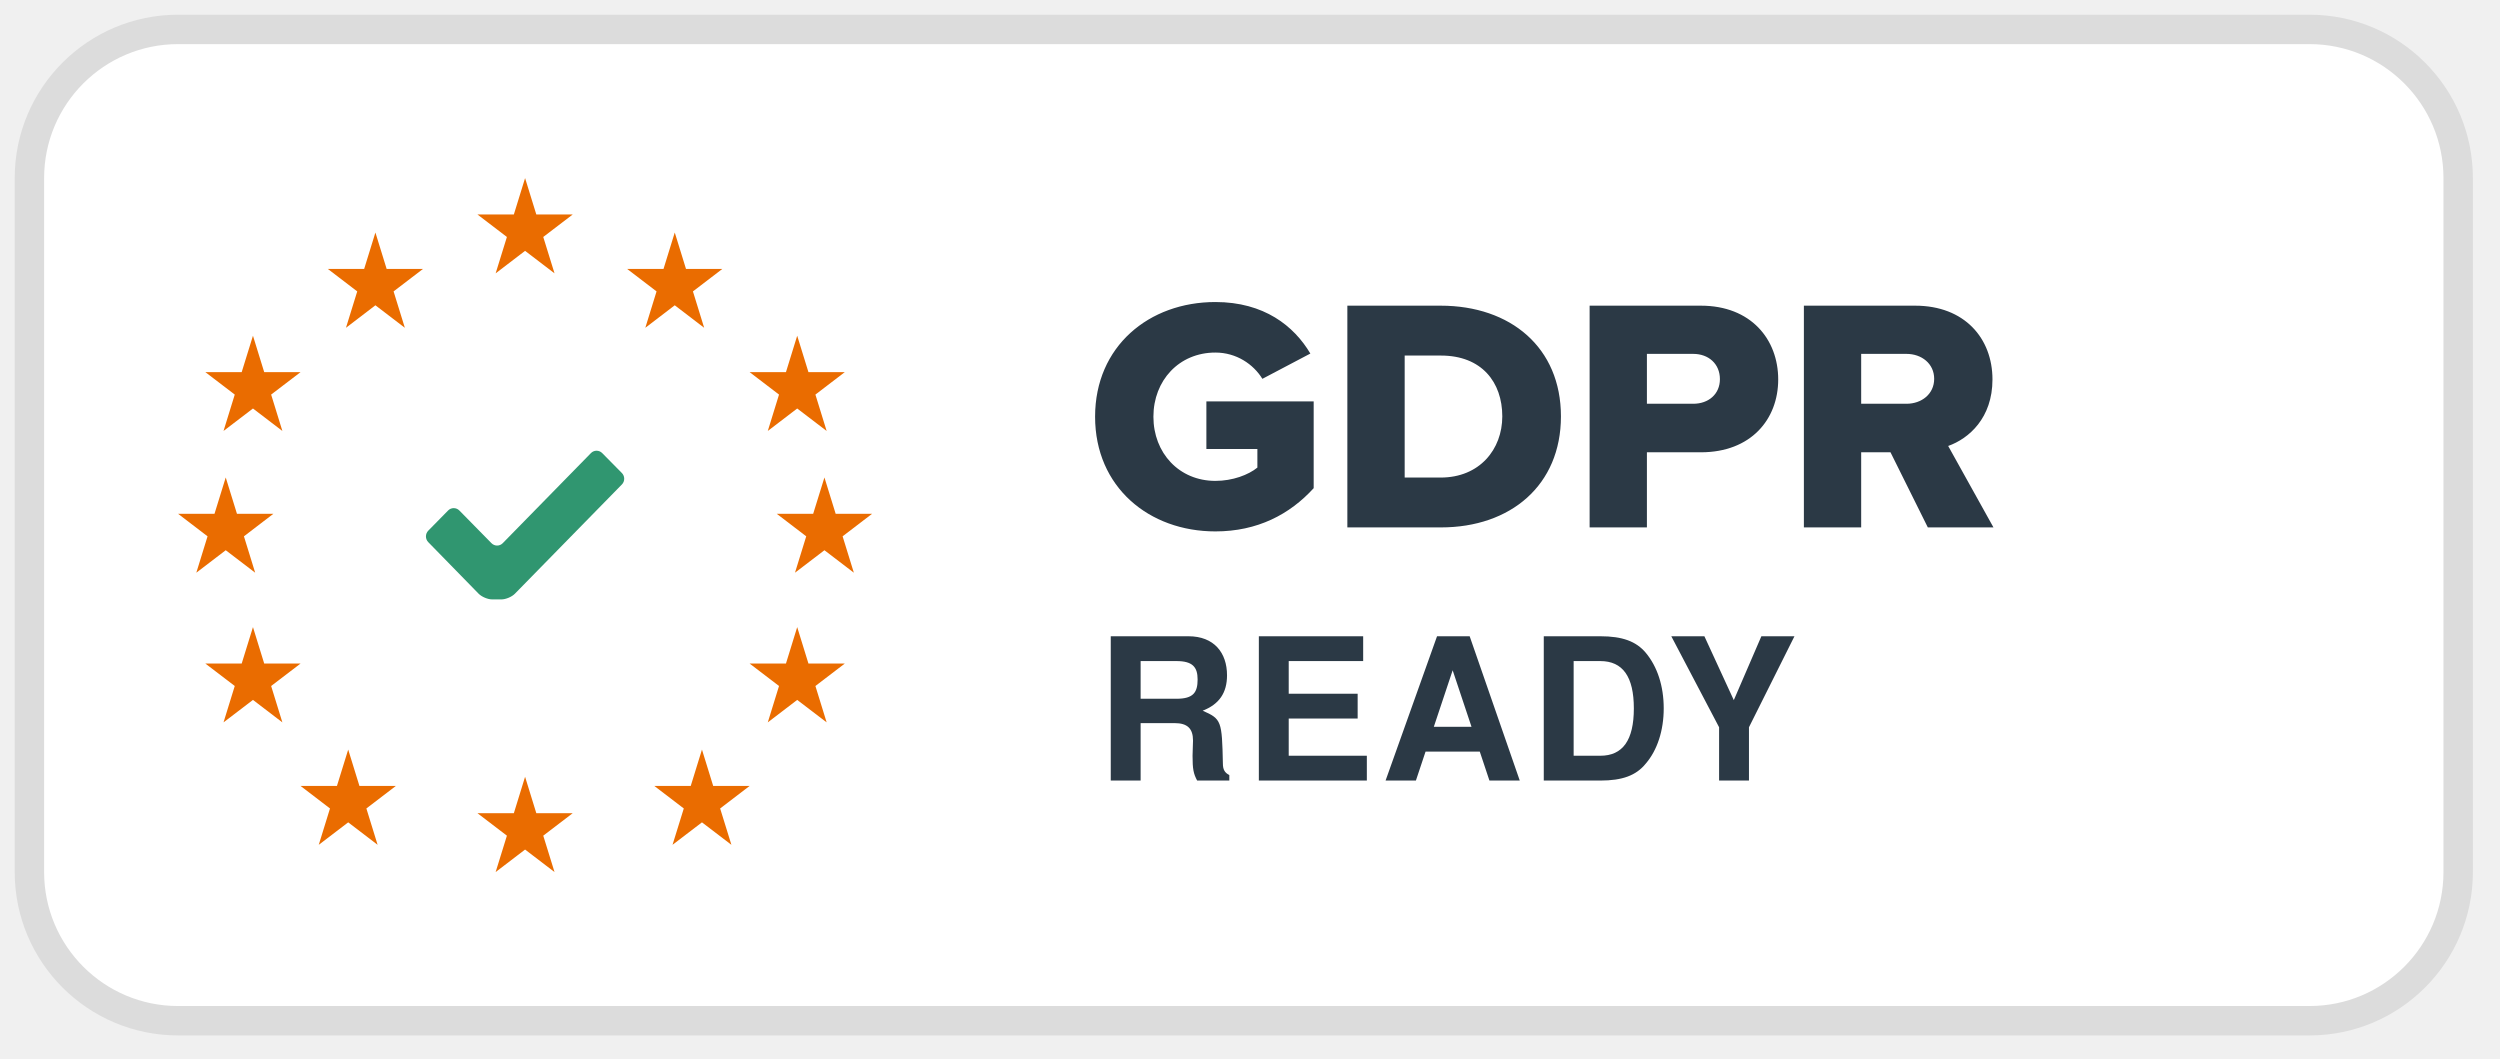
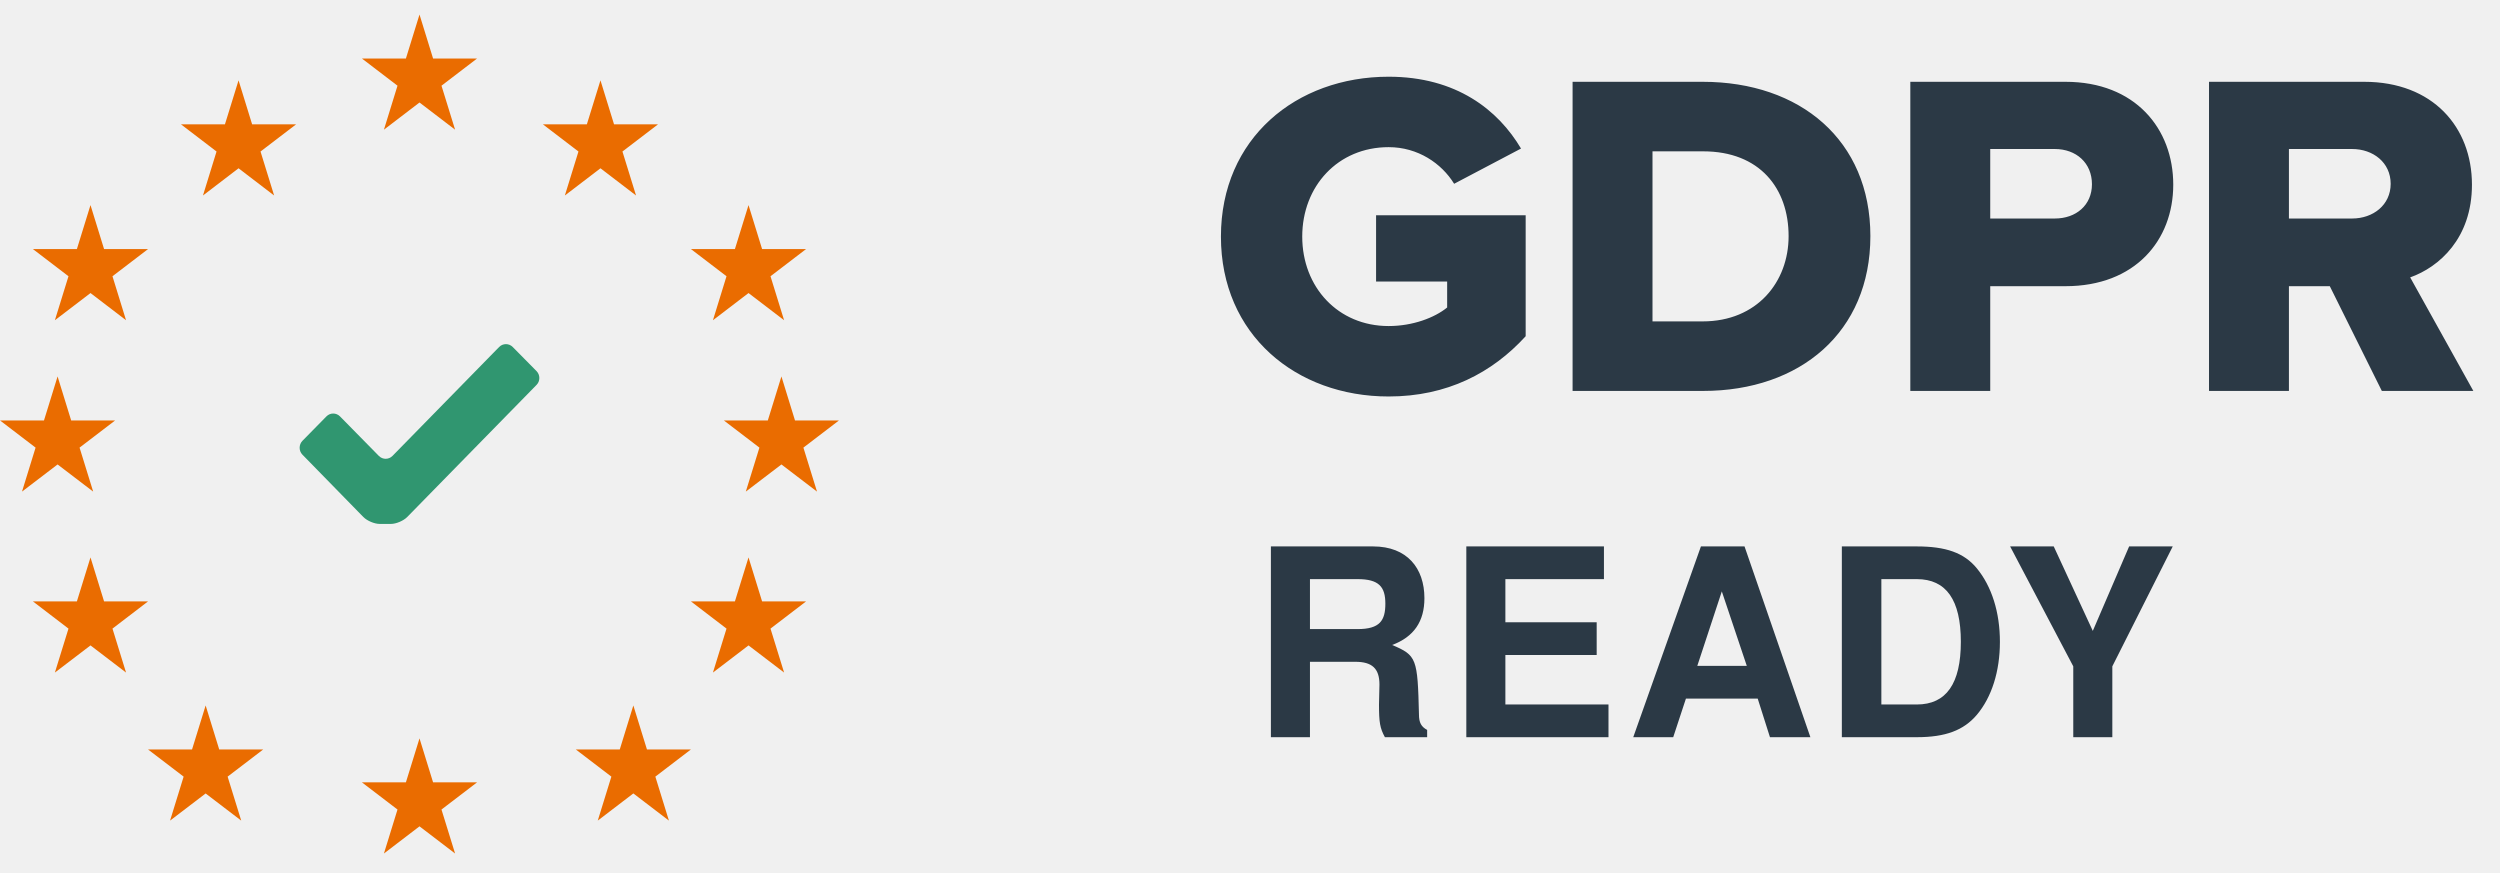
- <svg xmlns="http://www.w3.org/2000/svg" width="85px" height="36px" viewBox="0 0 85 36" version="1.1">
+ <svg xmlns="http://www.w3.org/2000/svg" width="86px" height="30px" viewBox="0 0 86 30" version="1.1">
  <g id="Web-Design" stroke="none" stroke-width="1" fill="none" fill-rule="evenodd">
-     <g id="2e-Product-Call-Recording" transform="translate(-233, -1294)">
+     <g id="2e-Product-Call-Recording" transform="translate(-234, -1304)">
      <g id="Section-1" transform="translate(234, 737)">
        <g id="1" transform="translate(0, 312)">
-           <g id="Text">
-             <g id="GDPR-compliant---GDPR-Copy-7" transform="translate(0, 246)">
-               <path d="M5.056,0 L77.522,0 C80.314,-5.12924059e-16 82.578,2.264 82.578,5.056 L82.578,28.649 C82.578,31.442 80.314,33.705 77.522,33.705 L5.056,33.705 C2.264,33.705 -5.46229047e-16,31.442 -8.8817842e-16,28.649 L0,5.056 C-3.41949372e-16,2.264 2.264,-3.75254361e-16 5.056,-8.8817842e-16 Z" id="Rectangle-" stroke="#DCDCDC" fill="#FFFFFF" />
-               <g id="Group" transform="translate(5.055777, 5.055777)" fill="#EA6C00" fill-rule="nonzero">
-                 <polygon id="Shape" points="11.797 0 12.179 1.237 13.416 1.237 12.415 2.001 12.798 3.238 11.797 2.473 10.796 3.238 11.179 2.001 10.178 1.237 11.415 1.237" />
-                 <polygon id="Shape" points="11.797 20.355 12.179 21.593 13.416 21.593 12.415 22.357 12.798 23.594 11.797 22.829 10.796 23.594 11.179 22.357 10.178 21.593 11.415 21.593" />
-                 <polygon id="Shape" points="16.886 1.85 17.268 3.087 18.505 3.087 17.504 3.852 17.886 5.089 16.886 4.324 15.885 5.089 16.267 3.852 15.266 3.087 16.504 3.087" />
-                 <polygon id="Shape" points="21.049 5.359 21.431 6.596 22.668 6.596 21.668 7.36 22.05 8.597 21.049 7.833 20.049 8.597 20.431 7.36 19.43 6.596 20.667 6.596" />
-                 <polygon id="Shape" points="21.049 15.266 21.431 16.504 22.668 16.504 21.668 17.268 22.05 18.505 21.049 17.741 20.049 18.505 20.431 17.268 19.43 16.504 20.667 16.504" />
-                 <polygon id="Shape" points="2.545 5.359 2.927 6.596 4.164 6.596 3.163 7.36 3.545 8.597 2.545 7.833 1.544 8.597 1.926 7.36 0.925 6.596 2.162 6.596" />
-                 <polygon id="Shape" points="21.975 10.178 22.357 11.414 23.594 11.414 22.593 12.179 22.975 13.416 21.975 12.652 20.974 13.416 21.356 12.179 20.355 11.414 21.592 11.414" />
-                 <polygon id="Shape" points="1.619 10.178 2.001 11.414 3.238 11.414 2.238 12.179 2.62 13.416 1.619 12.652 0.619 13.416 1.001 12.179 0 11.414 1.237 11.414" />
-                 <polygon id="Shape" points="2.545 15.266 2.927 16.504 4.164 16.504 3.163 17.268 3.545 18.505 2.545 17.741 1.544 18.505 1.926 17.268 0.925 16.504 2.162 16.504" />
-                 <polygon id="Shape" points="17.811 19.43 18.193 20.667 19.43 20.667 18.429 21.432 18.812 22.668 17.811 21.904 16.81 22.668 17.193 21.432 16.192 20.667 17.429 20.667" />
-                 <polygon id="Shape" points="6.708 1.85 7.09 3.087 8.327 3.087 7.326 3.852 7.709 5.089 6.708 4.324 5.707 5.089 6.09 3.852 5.089 3.087 6.326 3.087" />
-                 <polygon id="Shape" points="5.783 19.43 6.165 20.667 7.402 20.667 6.401 21.432 6.783 22.668 5.783 21.904 4.782 22.668 5.164 21.432 4.164 20.667 5.4 20.667" />
+           <g id="GDPR-compliant---GDPR-Copy-7" transform="translate(0, 255)">
+             <g id="Content" transform="translate(0, 0.5)">
+               <g id="Group" transform="translate(0, -0)" fill="#EA6C00" fill-rule="nonzero">
+                 <polygon id="Shape" points="14.431 0 14.898 1.513 16.411 1.513 15.187 2.448 15.655 3.961 14.431 3.026 13.207 3.961 13.674 2.448 12.45 1.513 13.963 1.513" />
+                 <polygon id="Shape" points="14.431 24.9 14.898 26.413 16.411 26.413 15.187 27.348 15.655 28.861 14.431 27.926 13.207 28.861 13.674 27.348 12.45 26.413 13.963 26.413" />
+                 <polygon id="Shape" points="20.656 2.264 21.123 3.777 22.636 3.777 21.412 4.712 21.88 6.225 20.656 5.289 19.431 6.225 19.899 4.712 18.675 3.777 20.188 3.777" />
+                 <polygon id="Shape" points="25.749 6.555 26.216 8.068 27.729 8.068 26.505 9.003 26.973 10.516 25.749 9.581 24.525 10.516 24.992 9.003 23.768 8.068 25.281 8.068" />
+                 <polygon id="Shape" points="25.749 18.675 26.216 20.188 27.729 20.188 26.505 21.124 26.973 22.636 25.749 21.702 24.525 22.636 24.992 21.124 23.768 20.188 25.281 20.188" />
+                 <polygon id="Shape" points="3.113 6.555 3.58 8.068 5.093 8.068 3.869 9.003 4.336 10.516 3.113 9.581 1.888 10.516 2.356 9.003 1.132 8.068 2.645 8.068" />
+                 <polygon id="Shape" points="26.881 12.45 27.348 13.963 28.861 13.963 27.637 14.898 28.105 16.411 26.881 15.477 25.656 16.411 26.124 14.898 24.9 13.963 26.413 13.963" />
+                 <polygon id="Shape" points="1.981 12.45 2.448 13.963 3.961 13.963 2.737 14.898 3.205 16.411 1.981 15.477 0.757 16.411 1.224 14.898 0 13.963 1.513 13.963" />
+                 <polygon id="Shape" points="3.113 18.675 3.58 20.188 5.093 20.188 3.869 21.124 4.336 22.636 3.113 21.702 1.888 22.636 2.356 21.124 1.132 20.188 2.645 20.188" />
+                 <polygon id="Shape" points="21.787 23.768 22.255 25.281 23.768 25.281 22.544 26.216 23.011 27.729 21.787 26.794 20.563 27.729 21.031 26.216 19.807 25.281 21.32 25.281" />
+                 <polygon id="Shape" points="8.206 2.264 8.673 3.777 10.186 3.777 8.962 4.712 9.43 6.225 8.206 5.289 6.982 6.225 7.449 4.712 6.225 3.777 7.738 3.777" />
+                 <polygon id="Shape" points="7.074 23.768 7.541 25.282 9.054 25.282 7.83 26.216 8.298 27.729 7.074 26.795 5.85 27.729 6.317 26.216 5.093 25.282 6.606 25.282" />
              </g>
-               <path d="M20.145,15.471 L16.507,19.186 C16.403,19.293 16.196,19.38 16.047,19.38 L15.733,19.38 C15.585,19.38 15.378,19.293 15.273,19.186 L13.56,17.432 C13.456,17.325 13.456,17.15 13.561,17.043 L14.235,16.357 C14.34,16.25 14.511,16.25 14.617,16.356 L15.711,17.469 C15.816,17.576 15.988,17.576 16.092,17.469 L19.092,14.405 C19.197,14.298 19.368,14.298 19.474,14.404 L20.144,15.083 C20.249,15.189 20.25,15.364 20.145,15.471 L20.145,15.471 Z" id="Shape-path" fill="#309670" />
-               <path d="M36.233,13.168 C36.233,15.564 38.069,17.068 40.323,17.068 C41.751,17.068 42.85,16.491 43.665,15.598 L43.665,12.648 L40.017,12.648 L40.017,14.265 L41.751,14.265 L41.751,14.898 C41.445,15.146 40.912,15.35 40.323,15.35 C39.088,15.35 38.216,14.4 38.216,13.168 C38.216,11.936 39.088,10.987 40.323,10.987 C41.037,10.987 41.615,11.383 41.921,11.88 L43.552,11.021 C42.997,10.083 41.977,9.269 40.323,9.269 C38.069,9.269 36.233,10.772 36.233,13.168 Z M44.81,16.932 L44.81,9.393 L47.982,9.393 C50.361,9.393 52.072,10.817 52.072,13.157 C52.072,15.497 50.361,16.932 47.993,16.932 L44.81,16.932 Z M46.759,15.237 L47.982,15.237 C49.308,15.237 50.078,14.276 50.078,13.157 C50.078,11.993 49.376,11.089 47.993,11.089 L46.759,11.089 L46.759,15.237 Z M53.047,16.932 L53.047,9.393 L56.831,9.393 C58.53,9.393 59.459,10.535 59.459,11.902 C59.459,13.259 58.53,14.378 56.831,14.378 L54.995,14.378 L54.995,16.932 L53.047,16.932 Z M57.477,11.891 C57.477,11.371 57.091,11.032 56.57,11.032 L54.995,11.032 L54.995,12.728 L56.57,12.728 C57.091,12.728 57.477,12.4 57.477,11.891 Z M64.546,16.932 L63.277,14.378 L62.28,14.378 L62.28,16.932 L60.332,16.932 L60.332,9.393 L64.116,9.393 C65.793,9.393 66.744,10.501 66.744,11.902 C66.744,13.214 65.94,13.914 65.238,14.163 L66.778,16.932 L64.546,16.932 Z M64.762,11.88 C64.762,11.36 64.331,11.032 63.821,11.032 L62.28,11.032 L62.28,12.728 L63.821,12.728 C64.331,12.728 64.762,12.4 64.762,11.88 Z" id="GDPR" fill="#2B3945" />
-               <text id="Ready" font-family="HelveticaNeue-Bold, Helvetica Neue" font-size="6.741" font-weight="bold" letter-spacing="0.169" fill="#2B3945">
-                 <tspan x="36.233" y="25.538">READY</tspan>
+               <path d="M42,7.639 C42,11.019 44.589,13.139 47.769,13.139 C49.782,13.139 51.333,12.326 52.483,11.066 L52.483,6.906 L47.337,6.906 L47.337,9.185 L49.782,9.185 L49.782,10.078 C49.351,10.429 48.6,10.716 47.769,10.716 C46.027,10.716 44.797,9.377 44.797,7.639 C44.797,5.901 46.027,4.562 47.769,4.562 C48.776,4.562 49.591,5.12 50.022,5.822 L52.323,4.61 C51.54,3.287 50.102,2.139 47.769,2.139 C44.589,2.139 42,4.259 42,7.639 Z M54.097,12.948 L54.097,2.314 L58.572,2.314 C61.928,2.314 64.341,4.323 64.341,7.623 C64.341,10.923 61.928,12.948 58.588,12.948 L54.097,12.948 Z M56.846,10.556 L58.572,10.556 C60.441,10.556 61.528,9.201 61.528,7.623 C61.528,5.981 60.537,4.706 58.588,4.706 L56.846,4.706 L56.846,10.556 Z M65.715,12.948 L65.715,2.314 L71.052,2.314 C73.45,2.314 74.76,3.924 74.76,5.853 C74.76,7.766 73.45,9.345 71.052,9.345 L68.464,9.345 L68.464,12.948 L65.715,12.948 Z M71.963,5.838 C71.963,5.104 71.42,4.626 70.685,4.626 L68.464,4.626 L68.464,7.017 L70.685,7.017 C71.42,7.017 71.963,6.555 71.963,5.838 Z M81.935,12.948 L80.145,9.345 L78.739,9.345 L78.739,12.948 L75.99,12.948 L75.99,2.314 L81.328,2.314 C83.693,2.314 85.035,3.877 85.035,5.853 C85.035,7.703 83.901,8.691 82.91,9.042 L85.083,12.948 L81.935,12.948 Z M82.239,5.822 C82.239,5.088 81.632,4.626 80.912,4.626 L78.739,4.626 L78.739,7.017 L80.912,7.017 C81.632,7.017 82.239,6.555 82.239,5.822 Z" id="GDPR" fill="#2B3945" />
+               <text id="Ready" font-family="HelveticaNeue-Bold, Helvetica Neue" font-size="9" font-weight="bold" letter-spacing="0.225" fill="#2B3945">
+                 <tspan x="43" y="24.861">READY</tspan>
              </text>
+               <path d="M18.458,12.74 L14.008,17.285 C13.88,17.416 13.627,17.523 13.446,17.523 L13.061,17.523 C12.88,17.523 12.627,17.415 12.499,17.285 L10.403,15.14 C10.275,15.009 10.276,14.795 10.404,14.664 L11.229,13.824 C11.357,13.693 11.567,13.693 11.695,13.823 L13.034,15.185 C13.163,15.315 13.372,15.315 13.501,15.184 L17.17,11.437 C17.298,11.306 17.508,11.305 17.637,11.436 L18.457,12.266 C18.585,12.396 18.586,12.609 18.458,12.74 L18.458,12.74 Z" id="Shape-path" fill="#309670" />
            </g>
          </g>
        </g>
      </g>
    </g>
  </g>
</svg>
